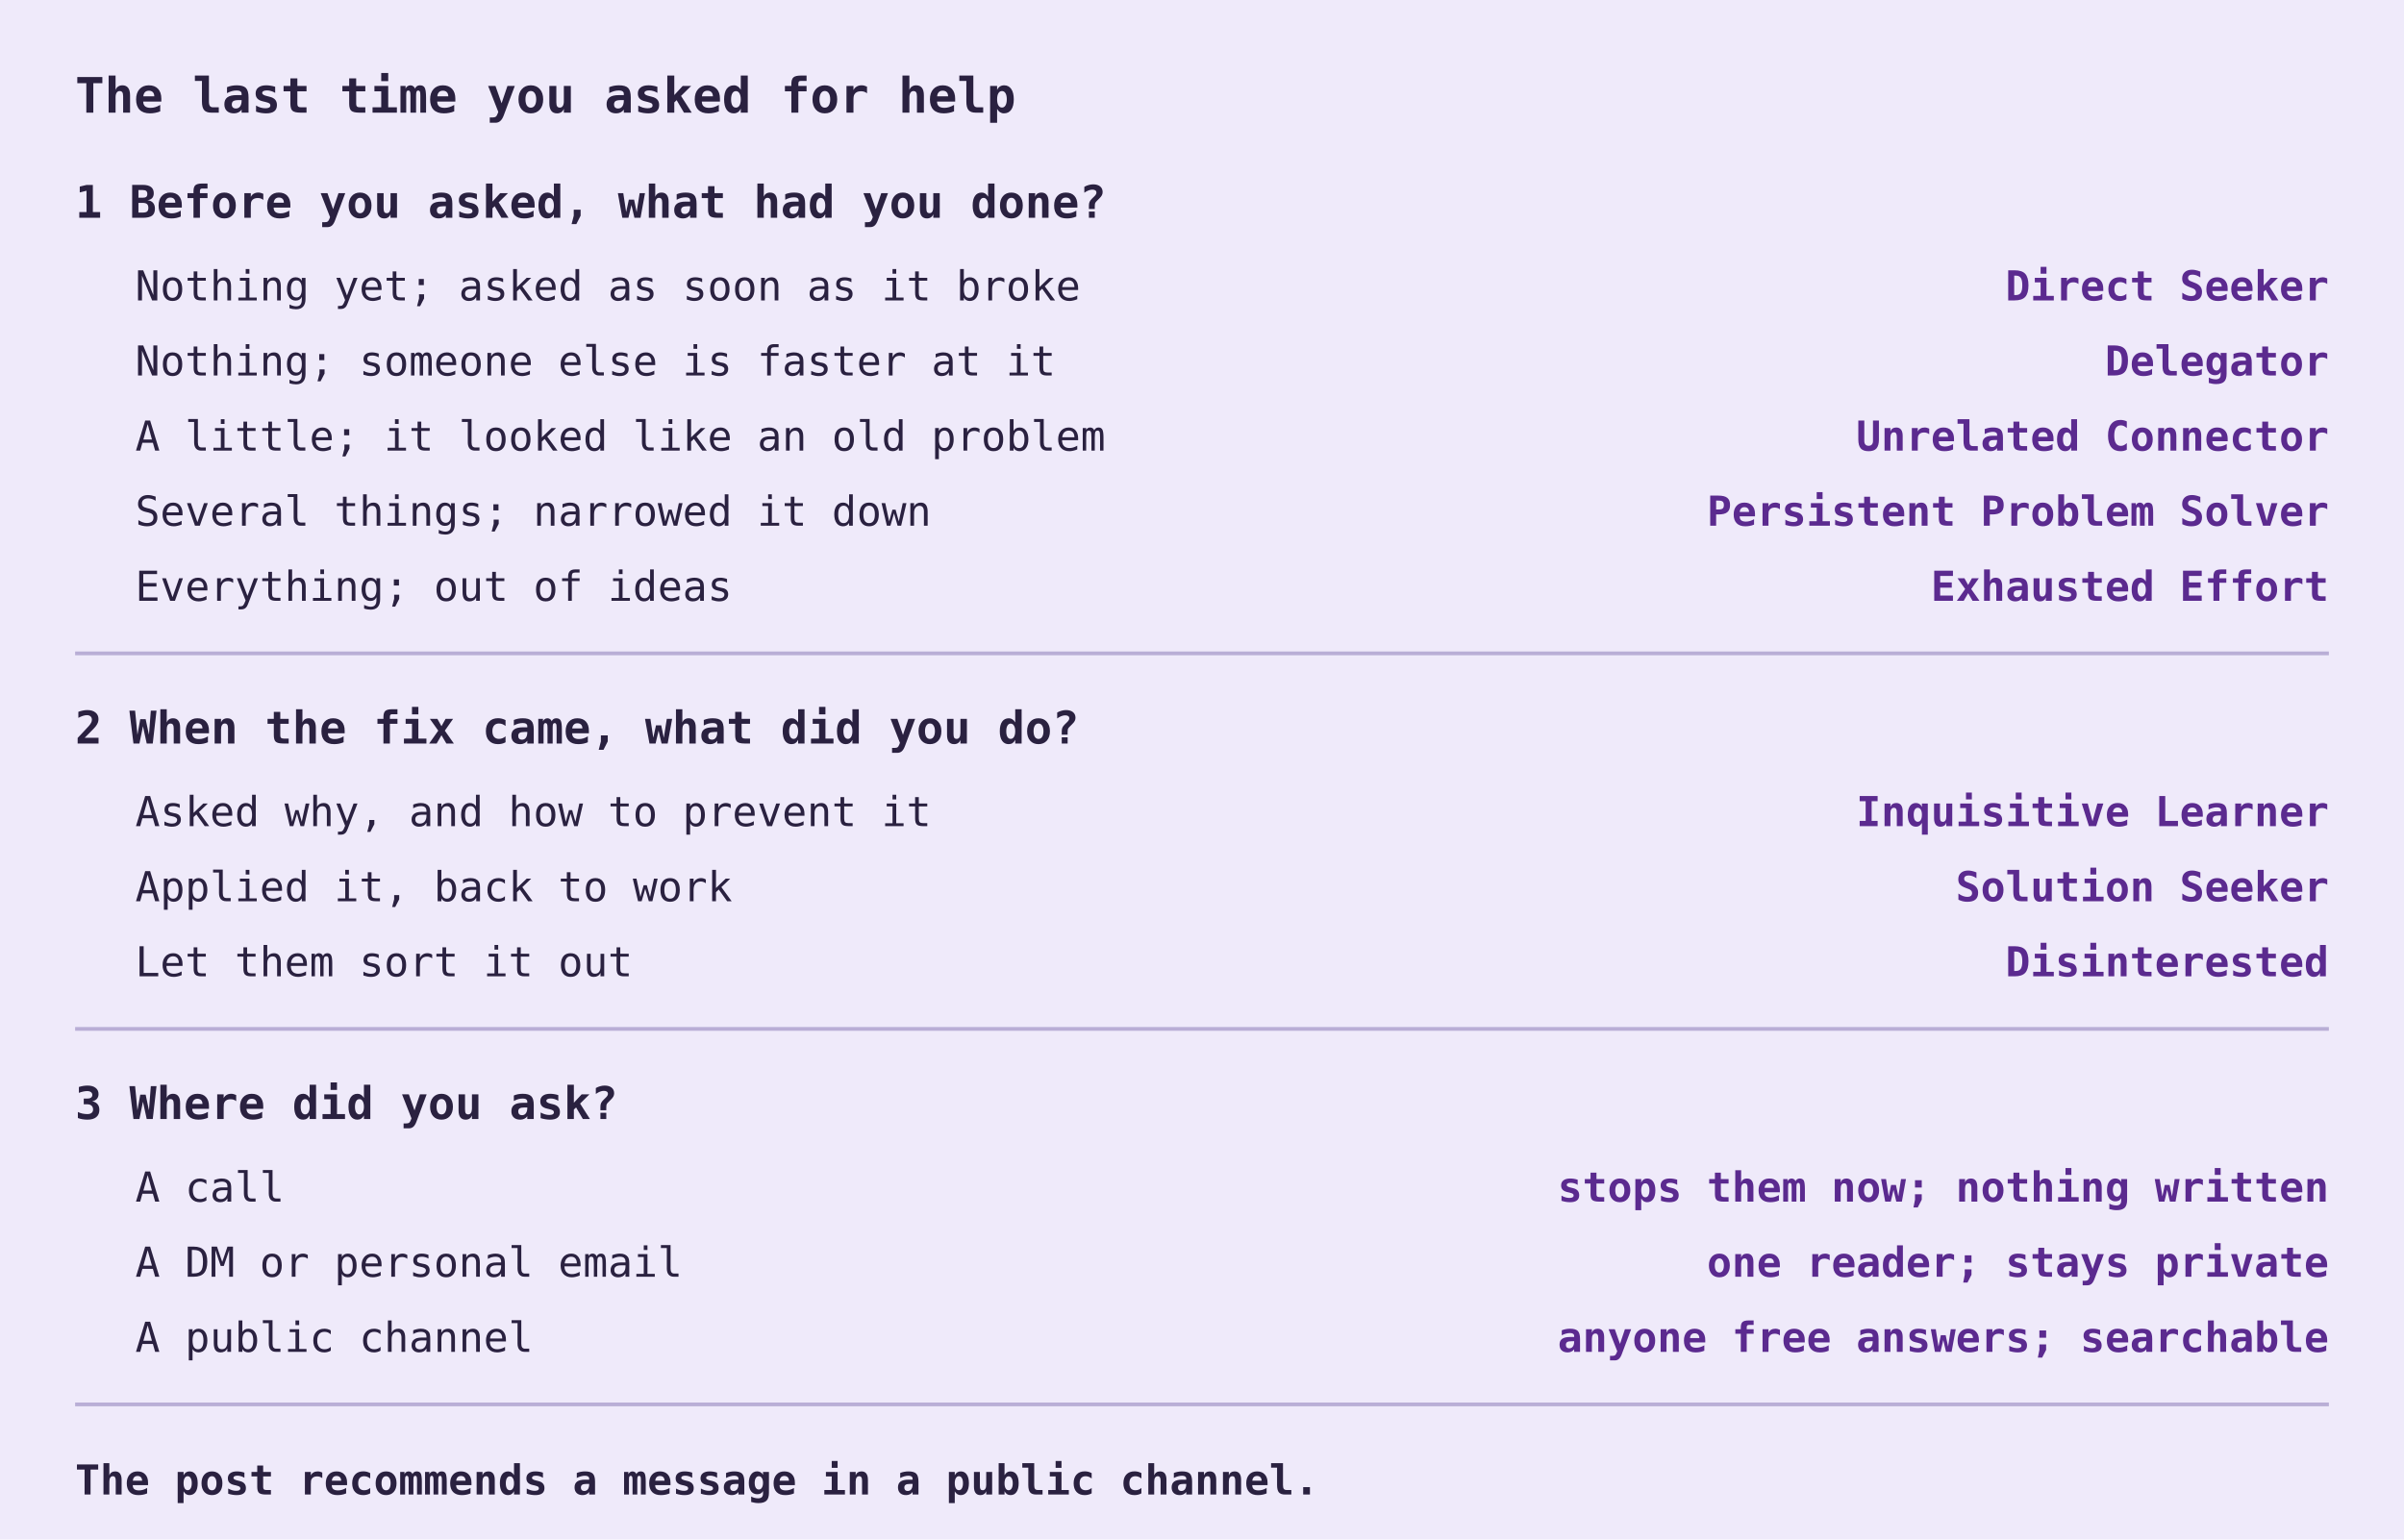
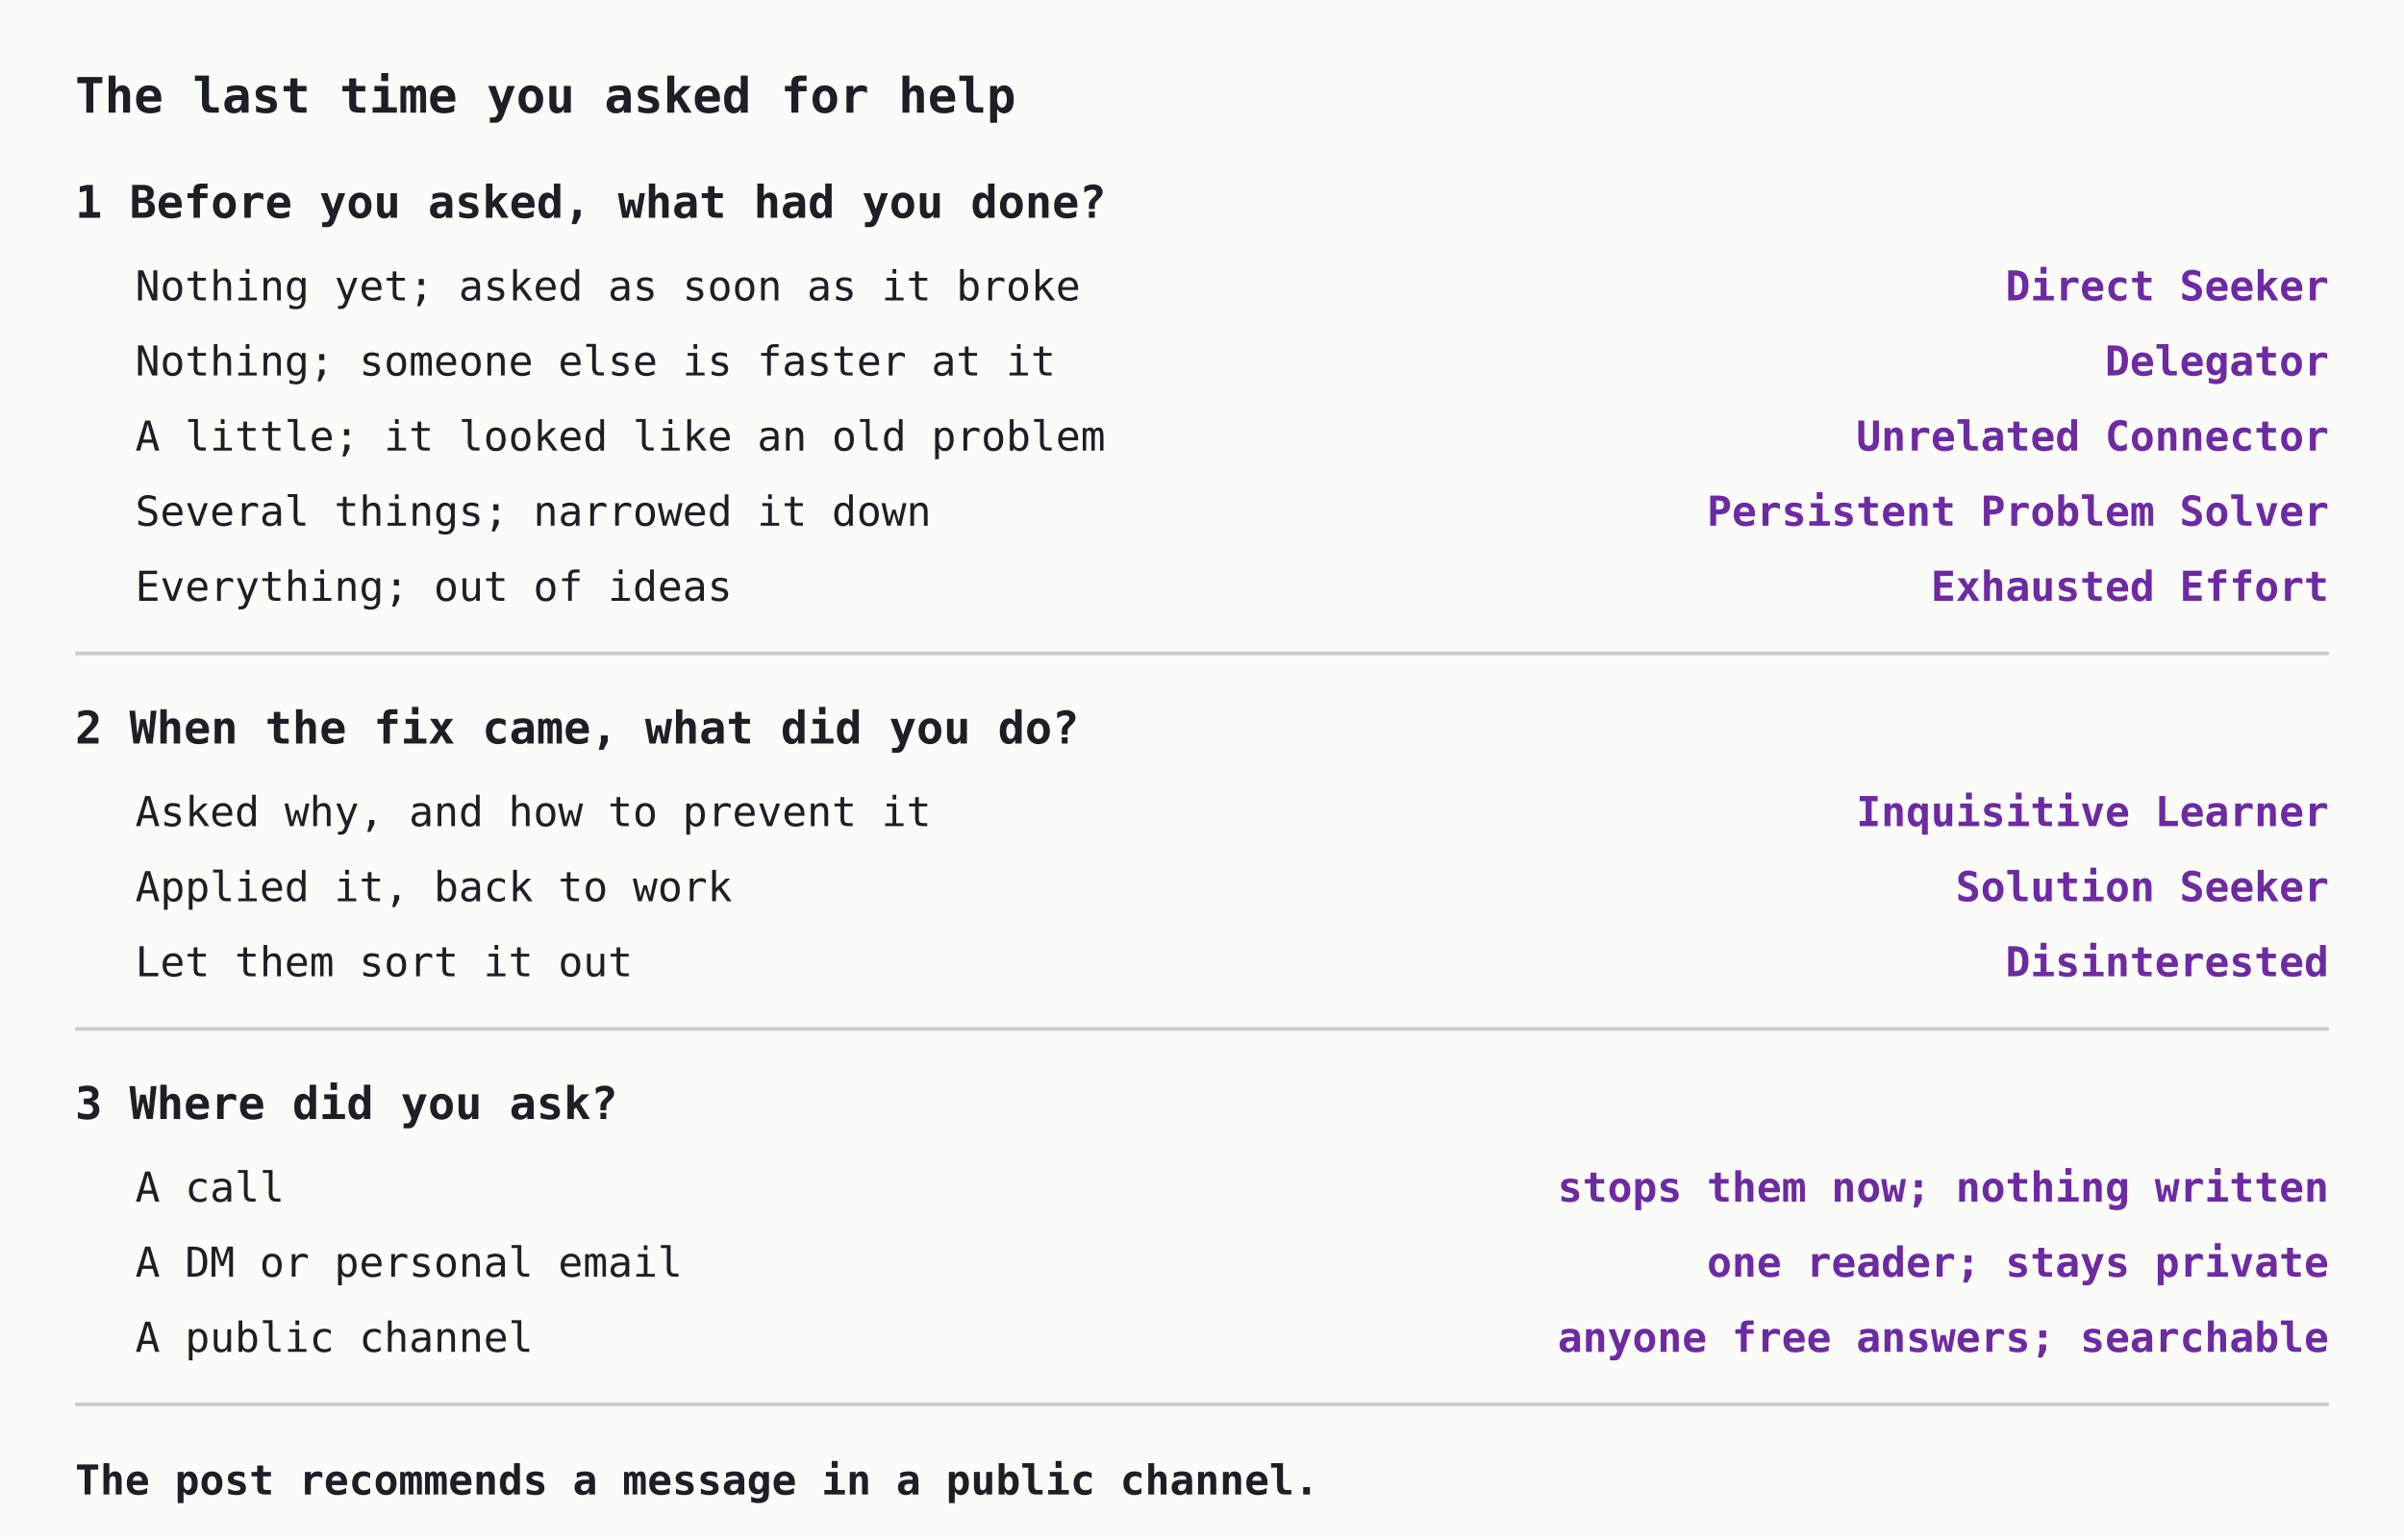
<svg xmlns="http://www.w3.org/2000/svg" viewBox="0 0 640 410" font-family="ui-monospace, SFMono-Regular, Menlo, monospace">
-   <rect width="640" height="410" fill="#efeafa" />
-   <text x="20" y="30" font-size="13" font-weight="700" fill="#2a2140">The last time you asked for help</text>
-   <text x="20" y="58" font-size="12" font-weight="700" fill="#2a2140">1  Before you asked, what had you done?</text>
-   <text x="36" y="80" font-size="11" fill="#2a2140">Nothing yet; asked as soon as it broke</text>
-   <text x="620" y="80" font-size="11" font-weight="700" fill="#5b2a8f" text-anchor="end">Direct Seeker</text>
-   <text x="36" y="100" font-size="11" fill="#2a2140">Nothing; someone else is faster at it</text>
-   <text x="620" y="100" font-size="11" font-weight="700" fill="#5b2a8f" text-anchor="end">Delegator</text>
-   <text x="36" y="120" font-size="11" fill="#2a2140">A little; it looked like an old problem</text>
-   <text x="620" y="120" font-size="11" font-weight="700" fill="#5b2a8f" text-anchor="end">Unrelated Connector</text>
-   <text x="36" y="140" font-size="11" fill="#2a2140">Several things; narrowed it down</text>
-   <text x="620" y="140" font-size="11" font-weight="700" fill="#5b2a8f" text-anchor="end">Persistent Problem Solver</text>
-   <text x="36" y="160" font-size="11" fill="#2a2140">Everything; out of ideas</text>
-   <text x="620" y="160" font-size="11" font-weight="700" fill="#5b2a8f" text-anchor="end">Exhausted Effort</text>
-   <line x1="20" y1="174" x2="620" y2="174" stroke="#b9aed6" />
-   <text x="20" y="198" font-size="12" font-weight="700" fill="#2a2140">2  When the fix came, what did you do?</text>
-   <text x="36" y="220" font-size="11" fill="#2a2140">Asked why, and how to prevent it</text>
-   <text x="620" y="220" font-size="11" font-weight="700" fill="#5b2a8f" text-anchor="end">Inquisitive Learner</text>
-   <text x="36" y="240" font-size="11" fill="#2a2140">Applied it, back to work</text>
-   <text x="620" y="240" font-size="11" font-weight="700" fill="#5b2a8f" text-anchor="end">Solution Seeker</text>
-   <text x="36" y="260" font-size="11" fill="#2a2140">Let them sort it out</text>
-   <text x="620" y="260" font-size="11" font-weight="700" fill="#5b2a8f" text-anchor="end">Disinterested</text>
-   <line x1="20" y1="274" x2="620" y2="274" stroke="#b9aed6" />
-   <text x="20" y="298" font-size="12" font-weight="700" fill="#2a2140">3  Where did you ask?</text>
-   <text x="36" y="320" font-size="11" fill="#2a2140">A call</text>
-   <text x="620" y="320" font-size="11" font-weight="700" fill="#5b2a8f" text-anchor="end">stops them now; nothing written</text>
-   <text x="36" y="340" font-size="11" fill="#2a2140">A DM or personal email</text>
-   <text x="620" y="340" font-size="11" font-weight="700" fill="#5b2a8f" text-anchor="end">one reader; stays private</text>
-   <text x="36" y="360" font-size="11" fill="#2a2140">A public channel</text>
-   <text x="620" y="360" font-size="11" font-weight="700" fill="#5b2a8f" text-anchor="end">anyone free answers; searchable</text>
-   <line x1="20" y1="374" x2="620" y2="374" stroke="#b9aed6" />
-   <text x="20" y="398" font-size="11" fill="#2a2140" font-weight="700">The post recommends a message in a public channel.</text>
+   <rect width="640" height="410" fill="#fbfbf8" />
+   <text x="20" y="30" font-size="13" font-weight="700" fill="#1c1f26">The last time you asked for help</text>
+   <text x="20" y="58" font-size="12" font-weight="700" fill="#1c1f26">1  Before you asked, what had you done?</text>
+   <text x="36" y="80" font-size="11" fill="#1c1f26">Nothing yet; asked as soon as it broke</text>
+   <text x="620" y="80" font-size="11" font-weight="700" fill="#6d2aa3" text-anchor="end">Direct Seeker</text>
+   <text x="36" y="100" font-size="11" fill="#1c1f26">Nothing; someone else is faster at it</text>
+   <text x="620" y="100" font-size="11" font-weight="700" fill="#6d2aa3" text-anchor="end">Delegator</text>
+   <text x="36" y="120" font-size="11" fill="#1c1f26">A little; it looked like an old problem</text>
+   <text x="620" y="120" font-size="11" font-weight="700" fill="#6d2aa3" text-anchor="end">Unrelated Connector</text>
+   <text x="36" y="140" font-size="11" fill="#1c1f26">Several things; narrowed it down</text>
+   <text x="620" y="140" font-size="11" font-weight="700" fill="#6d2aa3" text-anchor="end">Persistent Problem Solver</text>
+   <text x="36" y="160" font-size="11" fill="#1c1f26">Everything; out of ideas</text>
+   <text x="620" y="160" font-size="11" font-weight="700" fill="#6d2aa3" text-anchor="end">Exhausted Effort</text>
+   <line x1="20" y1="174" x2="620" y2="174" stroke="#c9cbd1" />
+   <text x="20" y="198" font-size="12" font-weight="700" fill="#1c1f26">2  When the fix came, what did you do?</text>
+   <text x="36" y="220" font-size="11" fill="#1c1f26">Asked why, and how to prevent it</text>
+   <text x="620" y="220" font-size="11" font-weight="700" fill="#6d2aa3" text-anchor="end">Inquisitive Learner</text>
+   <text x="36" y="240" font-size="11" fill="#1c1f26">Applied it, back to work</text>
+   <text x="620" y="240" font-size="11" font-weight="700" fill="#6d2aa3" text-anchor="end">Solution Seeker</text>
+   <text x="36" y="260" font-size="11" fill="#1c1f26">Let them sort it out</text>
+   <text x="620" y="260" font-size="11" font-weight="700" fill="#6d2aa3" text-anchor="end">Disinterested</text>
+   <line x1="20" y1="274" x2="620" y2="274" stroke="#c9cbd1" />
+   <text x="20" y="298" font-size="12" font-weight="700" fill="#1c1f26">3  Where did you ask?</text>
+   <text x="36" y="320" font-size="11" fill="#1c1f26">A call</text>
+   <text x="620" y="320" font-size="11" font-weight="700" fill="#6d2aa3" text-anchor="end">stops them now; nothing written</text>
+   <text x="36" y="340" font-size="11" fill="#1c1f26">A DM or personal email</text>
+   <text x="620" y="340" font-size="11" font-weight="700" fill="#6d2aa3" text-anchor="end">one reader; stays private</text>
+   <text x="36" y="360" font-size="11" fill="#1c1f26">A public channel</text>
+   <text x="620" y="360" font-size="11" font-weight="700" fill="#6d2aa3" text-anchor="end">anyone free answers; searchable</text>
+   <line x1="20" y1="374" x2="620" y2="374" stroke="#c9cbd1" />
+   <text x="20" y="398" font-size="11" fill="#1c1f26" font-weight="700">The post recommends a message in a public channel.</text>
</svg>
